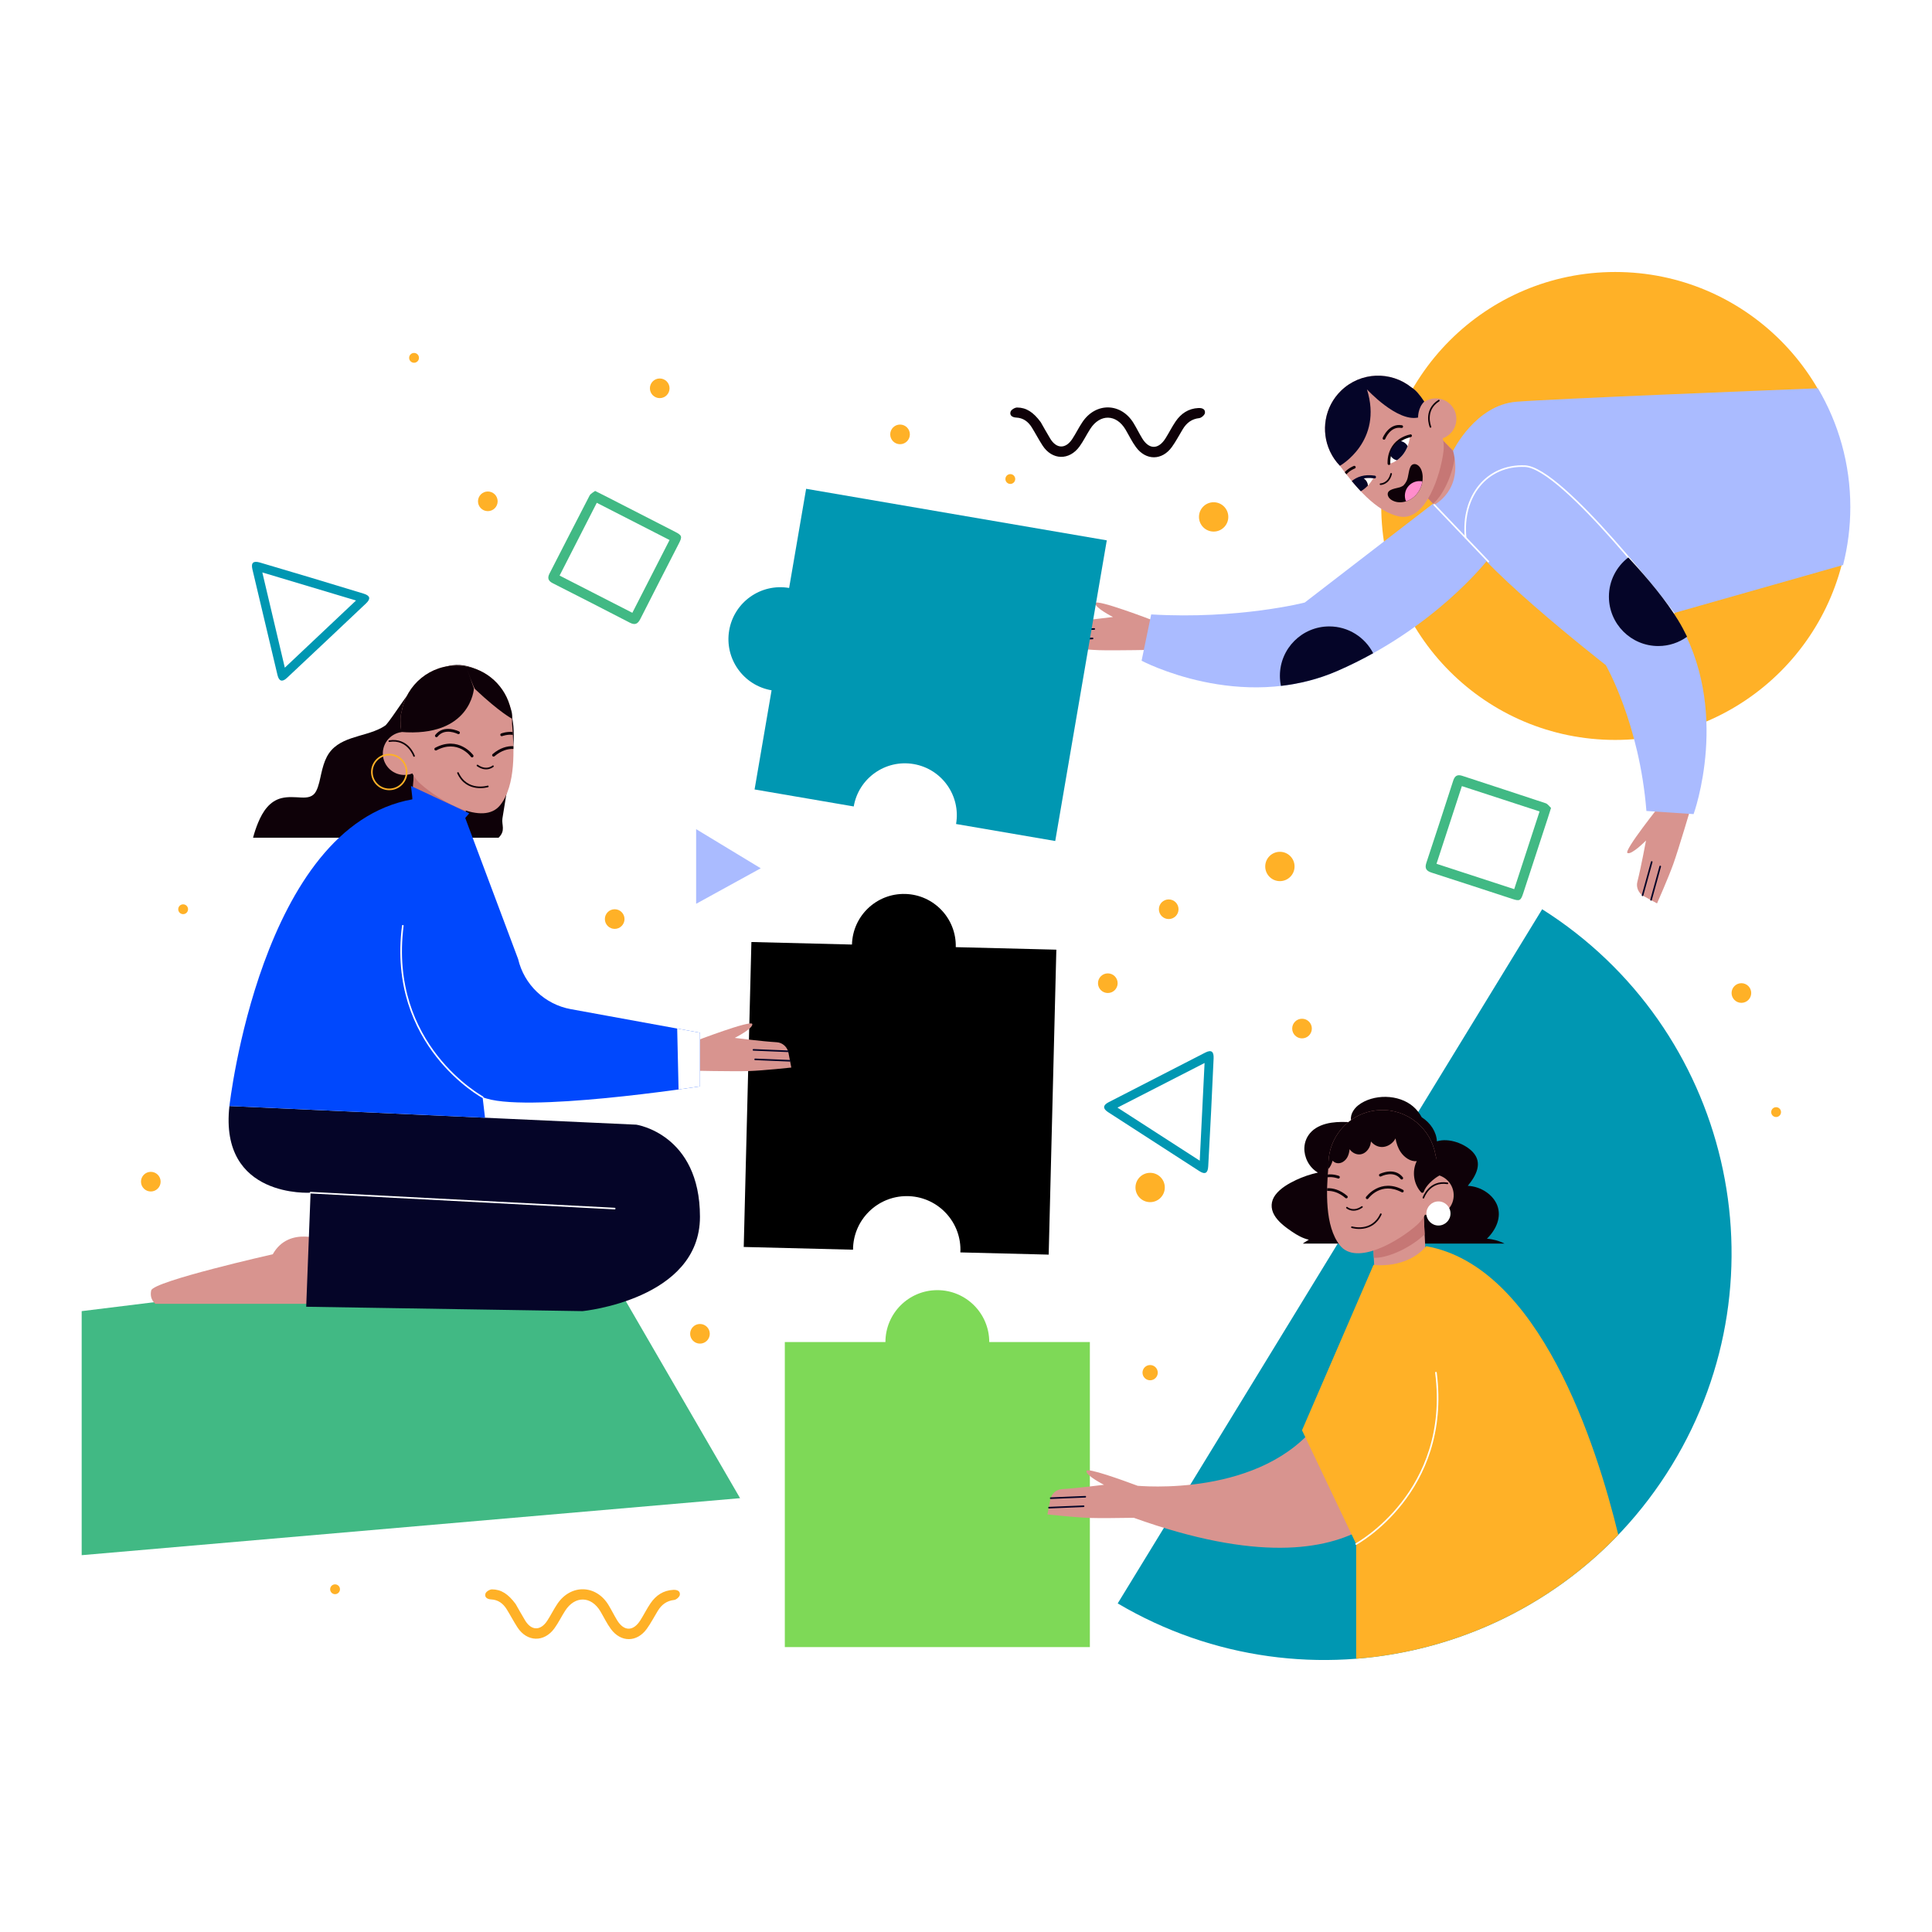
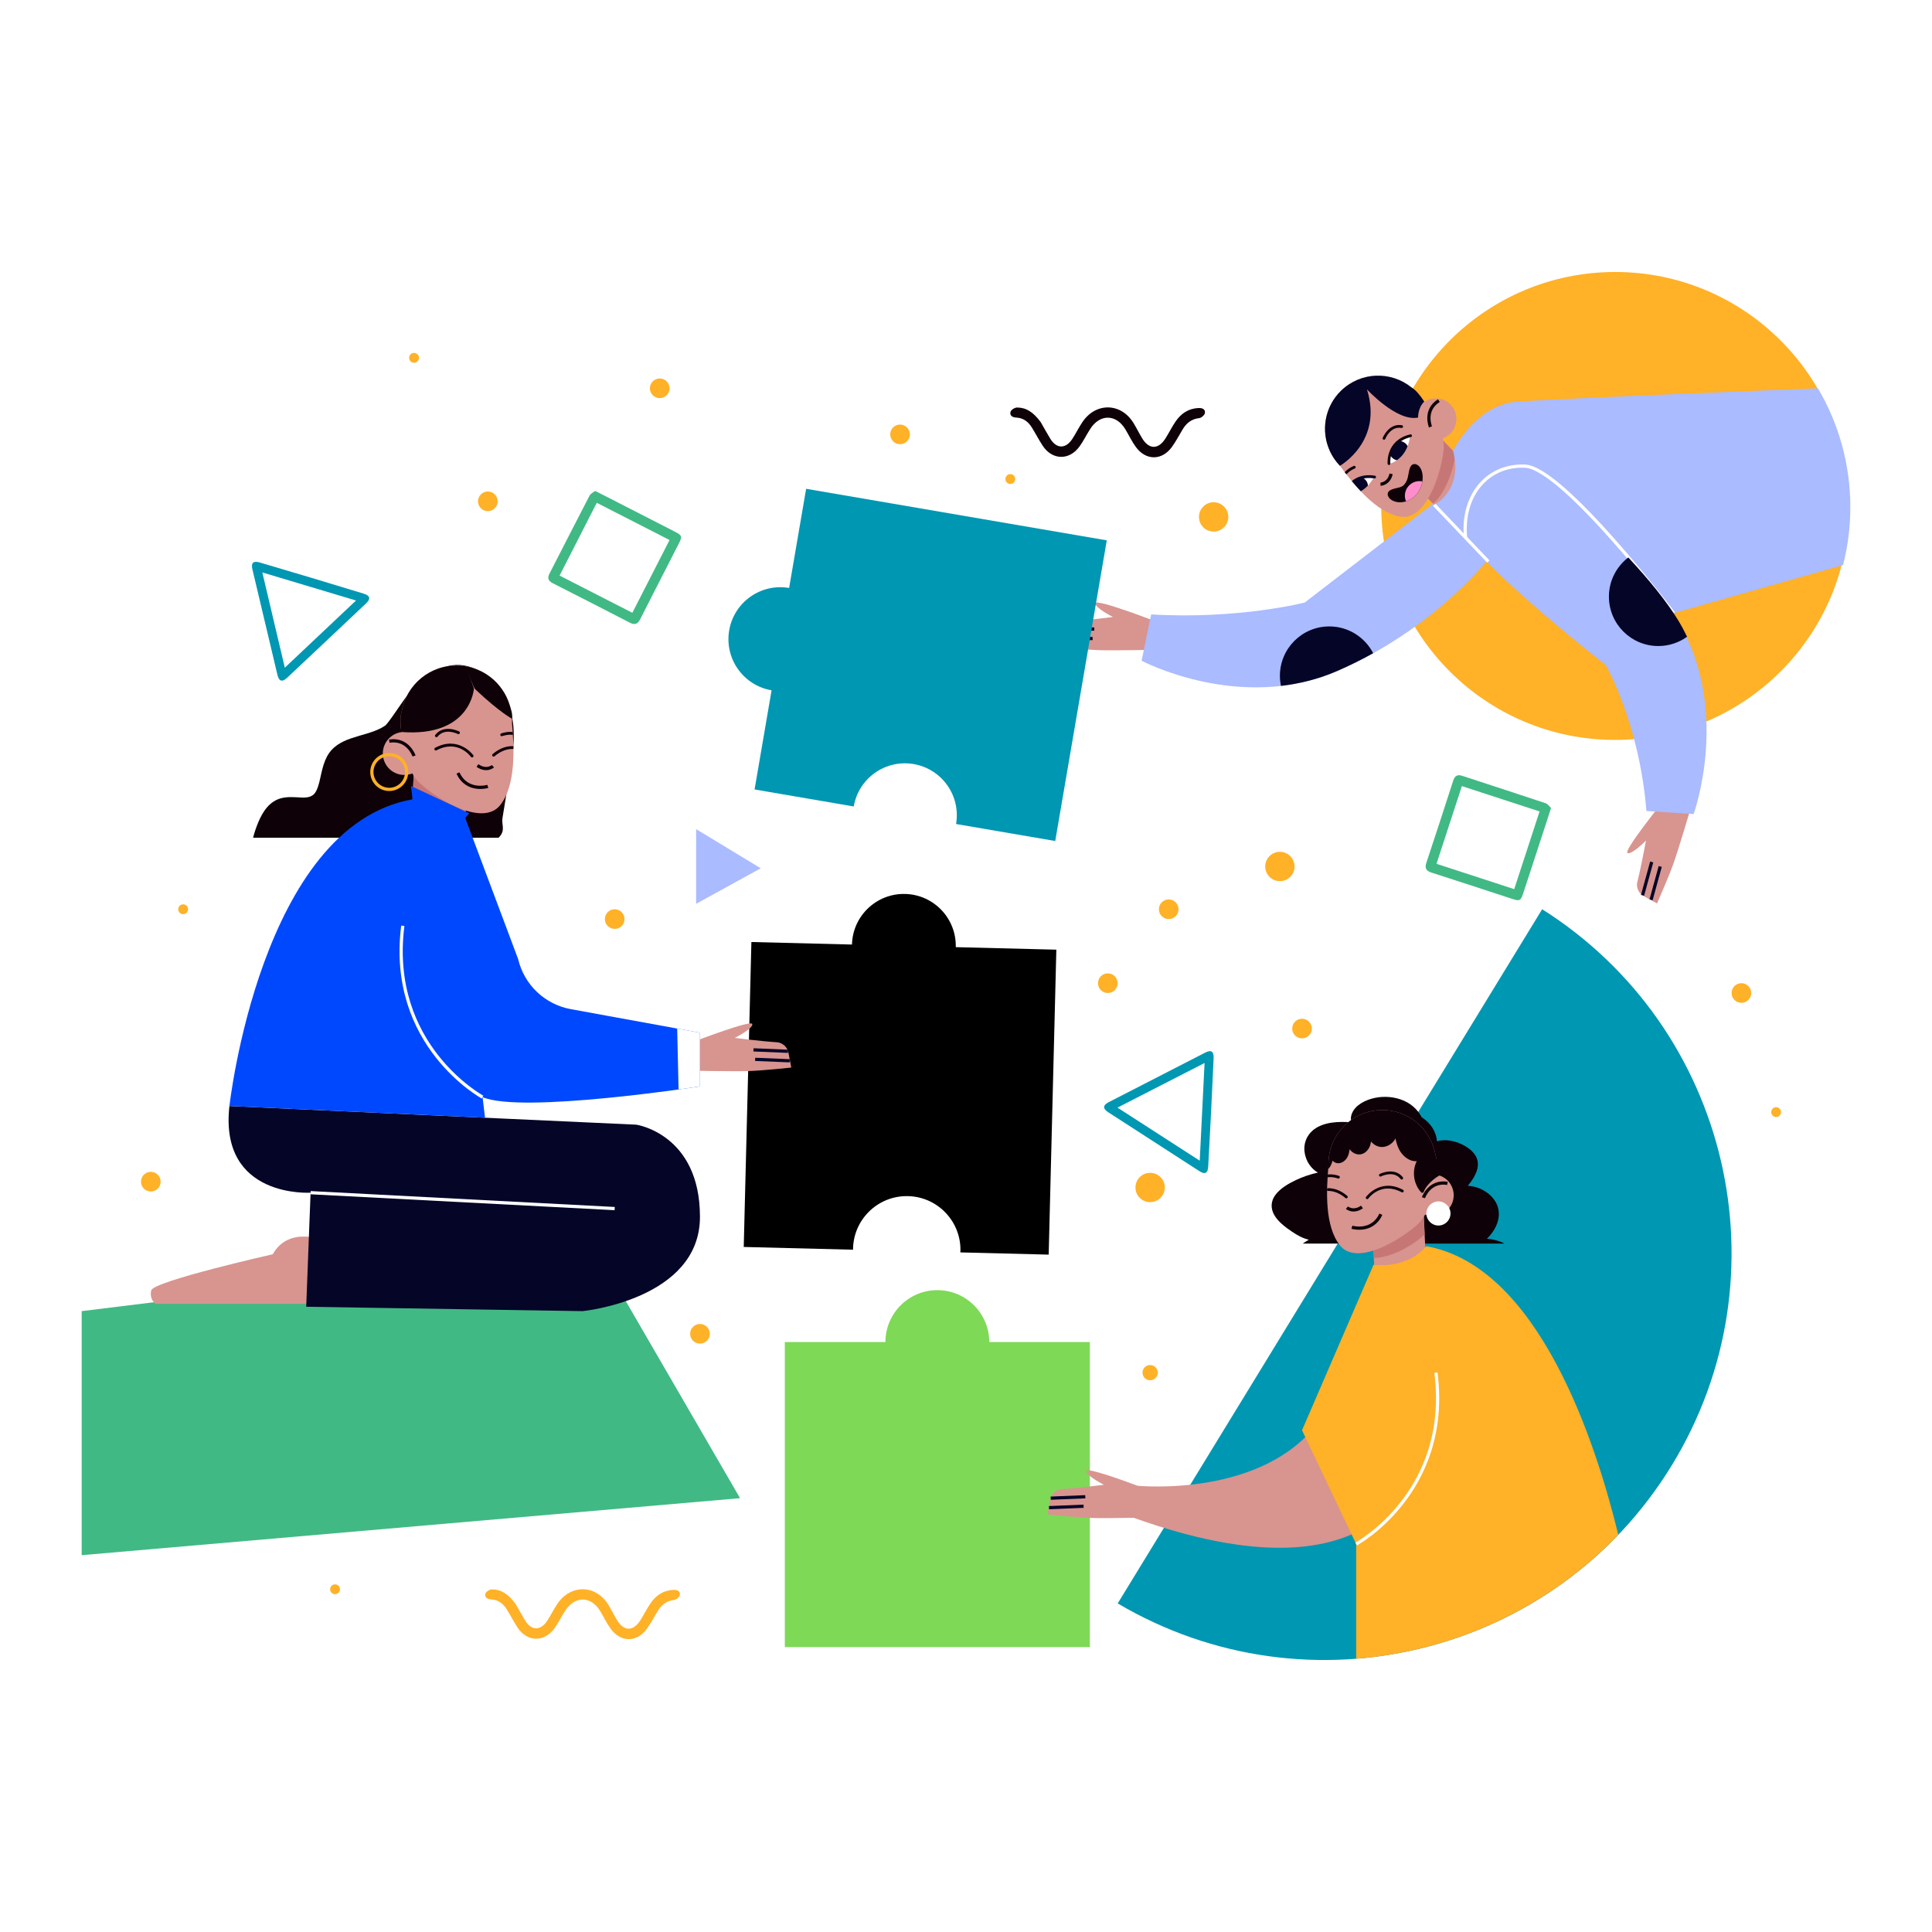
<svg xmlns="http://www.w3.org/2000/svg" width="600" height="600" viewBox="0 0 600 600" fill="none">
  <g clip-path="url(#clip0_234_224)">
    <path d="M600 0H0V600H600V0Z" fill="white" />
    <path d="M307.222 416.788C307.222 407.884 300.004 400.666 291.1 400.666C282.196 400.666 274.979 407.884 274.979 416.788H243.733V511.522H338.467V416.788H307.222Z" fill="#7ED957" />
    <path d="M296.822 294.146C297.046 285.246 290.011 277.849 281.111 277.625C272.21 277.402 264.814 284.436 264.589 293.336L233.353 292.552L230.975 387.256L264.916 388.108C264.936 378.912 272.395 371.464 281.596 371.464C290.808 371.464 298.277 378.932 298.277 388.145C298.277 388.415 298.249 388.678 298.236 388.945L325.679 389.634L328.057 294.93L296.822 294.146Z" fill="url(#paint0_linear_234_224)" />
    <path d="M501.617 229.792C541.746 229.792 574.278 197.26 574.278 157.13C574.278 117.001 541.746 84.469 501.617 84.469C461.487 84.469 428.956 117.001 428.956 157.13C428.956 197.26 461.487 229.792 501.617 229.792Z" fill="#FFB127" />
    <path d="M357.988 192.641C357.988 192.641 340.391 185.879 340.187 187.324C339.983 188.77 345.642 191.615 345.642 191.615C345.642 191.615 337.228 192.689 332.576 192.965C330.816 193.069 329.305 194.437 328.966 196.213L328.082 200.826C328.082 200.826 336.62 201.75 341.28 201.913C345.94 202.076 359.903 201.776 359.903 201.776L357.988 192.641Z" fill="#D8948F" />
-     <path d="M329.095 195.773L339.83 195.331" stroke="#050528" stroke-width="0.5" stroke-miterlimit="10" stroke-linecap="round" stroke-linejoin="round" />
-     <path d="M328.571 198.719L339.306 198.277" stroke="#050528" stroke-width="0.5" stroke-miterlimit="10" stroke-linecap="round" stroke-linejoin="round" />
+     <path d="M329.095 195.773L339.83 195.331" stroke="#050528" strokeWidth="0.5" strokeMiterlimit="10" strokeLinecap="round" strokeLinejoin="round" />
+     <path d="M328.571 198.719L339.306 198.277" stroke="#050528" strokeWidth="0.5" strokeMiterlimit="10" strokeLinecap="round" strokeLinejoin="round" />
    <path d="M515.92 249.58C515.92 249.58 504.12 264.282 505.434 264.917C506.749 265.552 511.182 261.026 511.182 261.026C511.182 261.026 509.642 269.369 508.489 273.882C508.052 275.591 508.896 277.446 510.484 278.311L514.608 280.558C514.608 280.558 518.088 272.706 519.662 268.318C521.238 263.929 525.203 250.538 525.203 250.538L515.92 249.58Z" fill="#D8948F" />
-     <path d="M510.104 278.053L512.953 267.694" stroke="#050528" stroke-width="0.5" stroke-miterlimit="10" stroke-linecap="round" stroke-linejoin="round" />
-     <path d="M512.752 279.45L515.599 269.09" stroke="#050528" stroke-width="0.5" stroke-miterlimit="10" stroke-linecap="round" stroke-linejoin="round" />
+     <path d="M510.104 278.053L512.953 267.694" stroke="#050528" strokeWidth="0.5" strokeMiterlimit="10" strokeLinecap="round" strokeLinejoin="round" />
+     <path d="M512.752 279.45L515.599 269.09" stroke="#050528" strokeWidth="0.5" strokeMiterlimit="10" strokeLinecap="round" strokeLinejoin="round" />
    <path d="M459.512 159.887C462.643 156.841 462.714 151.789 459.668 148.657L448.472 137.146C445.428 134.015 440.375 133.944 437.244 136.99C434.113 140.035 434.042 145.087 437.088 148.218L448.284 159.73C451.328 162.862 456.382 162.932 459.512 159.887Z" fill="#D8948F" />
    <path d="M436.759 137.461L437.729 136.518C440.593 133.733 445.216 133.796 448.002 136.661L451.972 140.742C451.348 147.322 448.034 154.014 445.06 156.414L436.618 147.733C433.831 144.869 433.895 140.246 436.759 137.461Z" fill="#C67775" />
    <path d="M416.122 144.654C414.832 143.321 413.825 141.821 413.074 140.232C413.035 140.168 413.009 140.122 412.997 140.099C412.997 140.099 413.006 140.088 413.009 140.087C410.16 133.908 411.323 126.353 416.478 121.339C422.539 115.445 431.962 115.151 438.37 120.347C438.377 120.35 438.385 120.352 438.392 120.355C441.538 122.185 445.362 129.751 447.322 133.998C448.211 135.925 448.546 138.053 448.29 140.16C447.422 147.305 442.848 161.944 434.688 160.422C427.342 159.052 420.578 150.708 416.122 144.654Z" fill="#D8948F" />
-     <path d="M428.729 150.368C428.729 150.368 431.269 150.358 432.031 147.157" stroke="#0E0108" stroke-width="0.5" stroke-miterlimit="10" stroke-linecap="round" stroke-linejoin="round" />
+     <path d="M428.729 150.368C428.729 150.368 431.269 150.358 432.031 147.157" stroke="#0E0108" strokeWidth="0.5" strokeMiterlimit="10" strokeLinecap="round" strokeLinejoin="round" />
    <path d="M435.605 132.79C435.666 132.73 435.71 132.65 435.727 132.56C435.769 132.329 435.616 132.107 435.384 132.065C431.306 131.326 429.436 135.929 429.418 135.976C429.331 136.194 429.438 136.441 429.656 136.529C429.875 136.615 430.123 136.51 430.21 136.29C430.274 136.127 431.844 132.29 435.232 132.904C435.372 132.93 435.509 132.883 435.605 132.79Z" fill="#0E0108" />
    <path d="M418.138 147.319C417.96 147.09 417.785 146.864 417.612 146.639C418.814 145.316 420.422 144.708 420.449 144.697C420.67 144.617 420.916 144.731 420.995 144.953C421.075 145.174 420.961 145.417 420.74 145.499C420.715 145.507 419.186 146.082 418.138 147.319Z" fill="#0E0108" />
    <path d="M431.78 143.939C431.78 143.939 437.299 142.643 437.962 134.902C437.962 134.902 429.848 137.944 431.78 143.939Z" fill="white" />
    <path d="M431.653 144.287C431.743 144.199 431.794 144.073 431.78 143.939C431.754 143.672 431.213 137.394 438.16 135.731C438.389 135.676 438.529 135.446 438.475 135.217C438.42 134.988 438.19 134.848 437.962 134.902C430.28 136.741 430.924 143.952 430.932 144.025C430.956 144.259 431.165 144.43 431.399 144.406C431.498 144.396 431.586 144.352 431.653 144.287Z" fill="#0E0108" />
    <path d="M450.491 125.656C448.032 123.127 443.989 123.071 441.461 125.53C438.932 127.988 438.876 132.031 441.335 134.558C443.793 137.087 447.836 137.143 450.363 134.684C452.892 132.227 452.948 128.184 450.491 125.656Z" fill="#D8948F" />
-     <path d="M444.251 132.577C444.251 132.577 442.09 127.42 446.842 124.411" stroke="#0E0108" stroke-width="0.5" stroke-miterlimit="10" stroke-linecap="round" stroke-linejoin="round" />
+     <path d="M444.251 132.577C444.251 132.577 442.09 127.42 446.842 124.411" stroke="#0E0108" strokeWidth="0.5" strokeMiterlimit="10" strokeLinecap="round" strokeLinejoin="round" />
    <path d="M433.828 142.938C433.34 142.831 432.87 142.616 432.469 142.262C432.058 141.899 431.782 141.446 431.616 140.962C432 139.277 433.174 137.941 434.41 136.957C435.146 136.94 435.893 137.182 436.489 137.707C436.774 137.958 436.991 138.253 437.158 138.57C436.3 140.825 434.959 142.159 433.828 142.938Z" fill="#050528" />
    <path d="M423.497 148.572C424.372 148.403 425.371 148.367 426.509 148.518C425.971 149.418 425.403 150.18 424.819 150.798C424.787 150.442 424.699 150.085 424.534 149.744C424.291 149.248 423.925 148.858 423.497 148.572Z" fill="white" />
    <path d="M422.604 152.561C422.64 152.539 422.677 152.519 422.713 152.497C422.834 152.424 422.957 152.35 423.079 152.268C423.19 152.195 423.3 152.118 423.41 152.036C423.541 151.942 423.671 151.838 423.802 151.733C423.906 151.648 424.012 151.565 424.116 151.472C424.272 151.334 424.428 151.182 424.584 151.027C424.662 150.949 424.741 150.881 424.819 150.798C424.787 150.442 424.699 150.085 424.534 149.744C424.291 149.248 423.926 148.859 423.498 148.572C424.373 148.403 425.372 148.367 426.51 148.518C426.618 148.532 426.725 148.543 426.835 148.561C427.068 148.598 427.286 148.44 427.324 148.208C427.361 147.976 427.202 147.757 426.97 147.72C423.652 147.187 421.354 148.133 419.804 149.399C419.87 149.478 419.938 149.557 420.004 149.636C420.004 149.636 420.004 149.636 420.006 149.64C420.114 149.77 420.227 149.899 420.336 150.029C421.062 150.884 421.819 151.733 422.604 152.561Z" fill="#050528" />
    <path d="M433.981 155.936C435.348 156.133 436.738 155.812 437.939 155.152C440.17 153.925 441.617 151.464 441.806 148.951C441.904 147.662 441.721 146.159 440.942 145.087C440.144 143.99 438.665 143.621 437.996 145.038C437.346 146.418 437.478 148.019 436.816 149.402C436.574 149.905 436.241 150.378 435.839 150.782C435.515 151 435.161 151.184 434.767 151.32C433.703 151.685 430.888 151.866 430.966 153.5C431.034 154.946 432.742 155.758 433.981 155.936Z" fill="#0E0108" />
    <path d="M437.432 150.947C438.545 149.687 440.191 149.201 441.731 149.495C441.389 151.813 440.008 154.015 437.939 155.152C437.525 155.378 437.084 155.549 436.634 155.688C436.008 154.13 436.246 152.291 437.432 150.947Z" fill="#FF8DCC" />
    <path d="M445.058 156.414L405.199 187.121C405.199 187.121 384.697 192.412 357.514 190.814L354.532 205.195C354.532 205.195 385.193 221.441 415.272 208.391C445.351 195.341 461.863 174.034 461.863 174.034L445.058 156.414Z" fill="#AABBFF" />
    <path d="M520.783 192.226C509.882 174.334 479.137 145.994 472.061 145.994C462.227 145.994 454.255 153.966 454.255 163.8C454.255 171.872 498.697 206.556 498.697 206.556C498.697 206.556 509.155 224.706 511.308 251.852L525.962 252.829C525.962 252.829 537.842 220.226 520.783 192.226Z" fill="#AABBFF" />
    <path d="M572.388 175.469C573.852 169.717 574.634 163.693 574.634 157.487C574.634 144.014 570.954 131.408 564.565 120.592C550.061 121.163 482.299 123.856 470.935 124.766C458.195 125.788 451.264 140.004 451.264 140.004C454.508 152.304 445.415 156.769 445.415 156.769C453.314 174.613 510.929 192.928 510.929 192.928L572.388 175.469Z" fill="#AABBFF" />
-     <path d="M445.415 156.77L462.221 174.391" stroke="white" stroke-width="0.5" stroke-miterlimit="10" stroke-linecap="round" stroke-linejoin="round" />
-     <path d="M519.758 190.421C519.758 190.421 485.431 145.252 473.597 144.764C461.762 144.277 453.876 154.073 455.154 166.982" stroke="white" stroke-width="0.5" stroke-miterlimit="10" stroke-linecap="round" stroke-linejoin="round" />
+     <path d="M445.415 156.77L462.221 174.391" stroke="white" strokeWidth="0.5" strokeMiterlimit="10" strokeLinecap="round" strokeLinejoin="round" />
+     <path d="M519.758 190.421C519.758 190.421 485.431 145.252 473.597 144.764C461.762 144.277 453.876 154.073 455.154 166.982" stroke="white" strokeWidth="0.5" strokeMiterlimit="10" strokeLinecap="round" strokeLinejoin="round" />
    <path d="M523.94 197.743C523.106 196.012 522.179 194.288 521.14 192.583C517.591 186.758 511.936 179.83 505.682 173.129C502.03 175.933 499.664 180.331 499.664 185.292C499.664 193.764 506.532 200.632 515.004 200.632C518.342 200.632 521.423 199.554 523.94 197.743Z" fill="#050528" />
    <path d="M426.454 202.861C423.905 197.923 418.764 194.54 412.824 194.54C404.352 194.54 397.484 201.408 397.484 209.881C397.484 210.955 397.597 212.003 397.807 213.013C403.498 212.36 409.396 210.941 415.274 208.39C419.24 206.67 422.964 204.803 426.454 202.861Z" fill="#050528" />
    <path d="M424.519 120.924C424.519 120.924 433.867 131.076 440.401 129.67C440.401 129.67 440.293 126.662 442.32 124.716C441.011 122.735 439.649 121.086 438.394 120.355C438.386 120.352 438.378 120.35 438.371 120.347C431.962 115.15 422.54 115.444 416.479 121.339C411.324 126.353 410.161 133.908 413.01 140.087L412.998 140.099C413.01 140.122 413.036 140.168 413.075 140.232C413.826 141.822 414.834 143.321 416.123 144.654C416.123 144.654 429.595 137.107 424.519 120.924Z" fill="#050528" />
    <path d="M478.934 282.372C537.174 319.198 555.254 396.084 519.184 455.075C483.113 514.064 406.435 533.01 347.114 497.952L478.934 282.372Z" fill="#0097B2" />
    <path d="M467.22 386.201H404.592C405.197 385.784 405.82 385.384 406.466 385.009C404.542 384.566 402.803 383.564 401.268 382.526C399.113 381.068 396.902 379.402 395.713 377.296C394.562 375.259 394.643 373.021 396.083 371.09C397.571 369.096 400.039 367.627 402.479 366.467C404.61 365.454 406.907 364.687 409.285 364.157C406.432 362.504 404.968 359.246 405.079 356.46C405.154 354.592 405.894 352.764 407.39 351.328C408.917 349.862 411.17 349.004 413.464 348.665C415.552 348.356 417.668 348.385 419.772 348.54C419.014 346.752 420.139 344.56 421.834 343.237C424.099 341.47 427.288 340.58 430.406 340.64C433.585 340.702 436.655 341.731 438.85 343.616C439.991 344.597 440.869 345.737 441.52 346.962C444.316 348.761 446.099 351.552 446.243 354.443C450.061 353.269 455.029 355.264 457.366 357.752C460.552 361.146 458.448 365.098 455.839 368.263C460.003 368.477 463.716 371.068 464.977 374.332C466.376 377.953 464.69 381.839 461.779 384.695C463.675 384.826 465.594 385.362 467.22 386.201Z" fill="#0E0108" />
    <path d="M435.302 402.978C439.729 402.768 443.178 398.974 442.968 394.548L442.194 378.272C441.984 373.846 438.19 370.397 433.764 370.607C429.337 370.817 425.888 374.611 426.098 379.037L426.872 395.312C427.082 399.738 430.877 403.188 435.302 402.978Z" fill="#D8948F" />
    <path d="M433.079 370.639L434.449 370.574C438.498 370.382 441.97 373.538 442.162 377.587L442.435 383.358C437.539 387.94 430.523 390.8 426.648 390.625L426.065 378.353C425.874 374.303 429.03 370.831 433.079 370.639Z" fill="#C67775" />
    <path d="M412.558 362.237C412.474 360.356 412.716 358.54 413.213 356.826C413.226 356.752 413.238 356.698 413.244 356.672C413.244 356.672 413.258 356.671 413.261 356.671C415.248 350.059 421.208 345.098 428.497 344.752C437.066 344.345 444.426 350.453 445.805 358.71C445.807 358.717 445.814 358.724 445.817 358.732C446.978 362.237 444.8 370.559 443.435 375.103C442.816 377.166 441.64 379.008 440.029 380.437C434.568 385.285 421.252 393.338 416.072 386.698C411.409 380.722 411.876 369.835 412.558 362.237Z" fill="#D8948F" />
-     <path d="M418.3 375.054C418.3 375.054 420.239 376.752 422.968 374.832" stroke="#0E0108" stroke-width="0.5" stroke-miterlimit="10" stroke-linecap="round" stroke-linejoin="round" />
+     <path d="M418.3 375.054C418.3 375.054 420.239 376.752 422.968 374.832" stroke="#0E0108" strokeWidth="0.5" strokeMiterlimit="10" strokeLinecap="round" strokeLinejoin="round" />
    <path d="M435.341 366.312C435.428 366.307 435.515 366.277 435.588 366.22C435.775 366.072 435.808 365.8 435.66 365.612C433.057 362.31 428.542 364.552 428.497 364.576C428.284 364.684 428.2 364.944 428.308 365.156C428.416 365.369 428.675 365.455 428.888 365.346C429.048 365.266 432.818 363.404 434.981 366.148C435.07 366.262 435.205 366.319 435.341 366.312Z" fill="#0E0108" />
    <path d="M412.298 365.617C412.316 365.323 412.336 365.034 412.356 364.746C414.158 364.549 415.79 365.167 415.818 365.177C416.04 365.264 416.149 365.516 416.062 365.737C415.974 365.959 415.724 366.068 415.501 365.981C415.476 365.974 413.928 365.382 412.298 365.617Z" fill="#0E0108" />
    <path d="M424.609 372.396C424.736 372.39 424.86 372.329 424.94 372.217C425.099 371.996 428.908 366.86 435.306 370.266C435.517 370.378 435.779 370.298 435.89 370.087C436.002 369.876 435.922 369.614 435.712 369.503C428.638 365.738 424.279 371.653 424.237 371.713C424.098 371.908 424.142 372.178 424.337 372.317C424.42 372.376 424.516 372.401 424.609 372.396Z" fill="#0E0108" />
    <path d="M412.152 369.004C413.995 368.938 416.156 369.487 418.399 371.393C418.582 371.548 418.603 371.82 418.448 372.002C418.294 372.185 418.021 372.206 417.839 372.053C415.77 370.295 413.801 369.786 412.136 369.845C412.139 369.562 412.146 369.283 412.152 369.004Z" fill="#0E0108" />
    <path d="M451.451 370.894C451.28 367.32 448.246 364.56 444.672 364.729C441.098 364.9 438.338 367.934 438.508 371.508C438.678 375.082 441.713 377.842 445.286 377.672C448.86 377.503 451.62 374.467 451.451 370.894Z" fill="#D8948F" />
-     <path d="M442.056 371.962C442.056 371.962 443.879 366.589 449.514 367.495" stroke="#0E0108" stroke-width="0.5" stroke-miterlimit="10" stroke-linecap="round" stroke-linejoin="round" />
-     <path d="M419.849 381.125C419.849 381.125 426.122 383.012 428.834 377.084" stroke="#0E0108" stroke-width="0.5" stroke-miterlimit="10" stroke-linecap="round" stroke-linejoin="round" />
+     <path d="M442.056 371.962C442.056 371.962 443.879 366.589 449.514 367.495" stroke="#0E0108" strokeWidth="0.5" strokeMiterlimit="10" strokeLinecap="round" strokeLinejoin="round" />
+     <path d="M419.849 381.125C419.849 381.125 426.122 383.012 428.834 377.084" stroke="#0E0108" strokeWidth="0.5" strokeMiterlimit="10" strokeLinecap="round" strokeLinejoin="round" />
    <path d="M412.558 362.237C412.474 360.356 412.716 358.54 413.213 356.826C413.226 356.752 413.238 356.698 413.244 356.672C413.244 356.672 413.258 356.671 413.261 356.671C415.248 350.059 421.208 345.098 428.497 344.752C437.066 344.345 444.426 350.453 445.805 358.711C445.807 358.718 445.814 358.726 445.817 358.733C446.339 360.308 447.096 365.299 447.013 365.08C445.253 365.983 442.74 368.287 442.194 370.081C442.09 370.424 441.624 370.586 441.362 370.301C438.964 367.688 438.444 363.731 439.988 360.589C438.048 360.85 436.051 359.354 434.993 357.786C434.14 356.52 433.655 355.054 433.385 353.544C433.238 353.825 433.068 354.1 432.852 354.365C432.043 355.357 430.878 356.052 429.598 356.192C428.108 356.356 426.69 355.627 425.778 354.502C425.707 355.085 425.568 355.656 425.316 356.201C424.789 357.335 423.788 358.306 422.515 358.49C421.258 358.673 420.005 358.03 419.244 357.046C419.203 356.993 419.172 356.936 419.135 356.882C418.962 358.469 418.471 359.952 417.101 360.81C416.179 361.387 415 361.441 414.138 360.727C414.036 360.643 413.942 360.552 413.857 360.455C413.574 361.45 413.146 362.402 412.487 363.082C412.51 362.798 412.534 362.512 412.558 362.237Z" fill="#0E0108" />
    <path d="M450.464 376.855C450.464 374.788 448.788 373.111 446.72 373.111C444.653 373.111 442.976 374.788 442.976 376.855C442.976 378.923 444.653 380.599 446.72 380.599C448.789 380.599 450.464 378.923 450.464 376.855Z" fill="white" />
    <path d="M326.177 465.712C326.516 463.936 328.027 462.568 329.788 462.463C334.438 462.187 342.853 461.113 342.853 461.113C342.853 461.113 337.194 458.268 337.398 456.822C337.56 455.67 348.763 459.728 353.309 461.425C359.024 461.884 397.97 463.946 412.723 436.612L438.395 457.091C438.395 457.091 428.269 498.721 352.11 471.366C347.626 471.438 341.333 471.51 338.492 471.41C333.833 471.247 325.295 470.323 325.295 470.323L326.177 465.712Z" fill="#D8948F" />
-     <path d="M326.306 465.271L337.042 464.83" stroke="#050528" stroke-width="0.5" stroke-miterlimit="10" stroke-linecap="round" stroke-linejoin="round" />
-     <path d="M325.782 468.217L336.517 467.776" stroke="#050528" stroke-width="0.5" stroke-miterlimit="10" stroke-linecap="round" stroke-linejoin="round" />
+     <path d="M326.306 465.271L337.042 464.83" stroke="#050528" strokeWidth="0.5" strokeMiterlimit="10" strokeLinecap="round" strokeLinejoin="round" />
+     <path d="M325.782 468.217L336.517 467.776" stroke="#050528" strokeWidth="0.5" strokeMiterlimit="10" strokeLinecap="round" strokeLinejoin="round" />
    <path d="M404.353 444.18L426.554 392.81C426.554 392.81 436.768 394.289 442.921 387.016C478.049 393.221 495.8 448.71 502.576 476.645C480.767 499.421 451.566 512.755 421.166 515.141V479.5L404.353 444.18Z" fill="#FFB127" />
-     <path d="M421.168 479.5C421.168 479.5 450.688 463.481 445.944 426.29" stroke="white" stroke-width="0.5" stroke-miterlimit="10" stroke-linecap="round" stroke-linejoin="round" />
+     <path d="M421.168 479.5C421.168 479.5 450.688 463.481 445.944 426.29" stroke="white" strokeWidth="0.5" strokeMiterlimit="10" strokeLinecap="round" strokeLinejoin="round" />
    <path d="M229.834 465.271L184.739 387.523L25.366 407.185V482.975L229.834 465.271Z" fill="#41B984" />
    <path d="M156.989 248.276C156.672 250.236 156.355 252.197 156.037 254.158C155.713 256.165 157.122 257.92 154.847 260.155H78.594C79.012 258.553 79.537 256.981 80.173 255.451C81.576 252.079 83.686 248.767 87.466 247.858C89.482 247.373 91.514 247.577 93.558 247.676C95.478 247.77 97.234 247.55 98.183 245.687C99.044 243.995 99.358 241.997 99.786 240.166C100.195 238.415 100.658 236.656 101.495 235.052C104.848 228.624 112.781 229.078 118.441 226.056C118.91 225.805 119.352 225.522 119.78 225.222C120.578 224.321 121.283 223.32 121.963 222.37C123.605 220.079 125.124 217.705 126.854 215.478C129.641 211.891 133.218 208.568 137.666 207.356C138.562 206.989 139.514 206.731 140.509 206.597C143.663 206.17 146.818 207.101 149.52 208.715C152.411 210.442 154.942 212.939 156.613 215.868C158.293 218.812 159.126 222.12 159.43 225.476C159.773 229.284 159.361 233.108 158.814 236.875C158.26 240.683 157.603 244.477 156.989 248.276Z" fill="#0E0108" />
    <path d="M135.556 266.77C130.99 266.552 127.43 262.639 127.648 258.072L128.446 241.283C128.663 236.717 132.576 233.158 137.143 233.375C141.709 233.592 145.268 237.505 145.051 242.071L144.253 258.862C144.035 263.429 140.122 266.987 135.556 266.77Z" fill="#D8948F" />
    <path d="M137.849 233.408L136.435 233.341C132.258 233.143 128.677 236.399 128.479 240.576L128.196 246.529C133.247 251.256 140.485 254.207 144.482 254.026L145.084 241.366C145.283 237.188 142.027 233.608 137.849 233.408Z" fill="#C67775" />
    <path d="M159.019 224.741C159.107 222.8 158.856 220.927 158.344 219.16C158.329 219.083 158.318 219.028 158.311 219.001C158.311 219.001 158.297 219 158.294 219C156.245 212.179 150.095 207.061 142.576 206.704C133.735 206.284 126.143 212.585 124.721 221.104C124.718 221.111 124.711 221.118 124.709 221.126C123.511 224.742 125.758 233.327 127.166 238.015C127.806 240.143 129.018 242.044 130.68 243.518C136.314 248.52 150.052 256.828 155.394 249.978C160.204 243.81 159.722 232.579 159.019 224.741Z" fill="#D8948F" />
-     <path d="M153.096 237.964C153.096 237.964 151.096 239.716 148.28 237.734" stroke="#0E0108" stroke-width="0.5" stroke-miterlimit="10" stroke-linecap="round" stroke-linejoin="round" />
+     <path d="M153.096 237.964C153.096 237.964 151.096 239.716 148.28 237.734" stroke="#0E0108" strokeWidth="0.5" strokeMiterlimit="10" strokeLinecap="round" strokeLinejoin="round" />
    <path d="M135.516 228.946C135.426 228.941 135.337 228.91 135.262 228.85C135.068 228.697 135.035 228.416 135.187 228.223C137.873 224.816 142.531 227.129 142.577 227.154C142.796 227.266 142.884 227.533 142.772 227.754C142.661 227.974 142.393 228.062 142.172 227.95C142.008 227.867 138.118 225.947 135.887 228.776C135.796 228.893 135.656 228.952 135.516 228.946Z" fill="#0E0108" />
    <path d="M159.287 228.228C159.268 227.926 159.248 227.627 159.227 227.33C157.367 227.128 155.684 227.765 155.656 227.776C155.426 227.866 155.314 228.126 155.404 228.354C155.494 228.583 155.752 228.695 155.982 228.606C156.008 228.595 157.607 227.986 159.287 228.228Z" fill="#0E0108" />
    <path d="M146.586 235.222C146.455 235.216 146.328 235.152 146.244 235.037C146.081 234.809 142.151 229.511 135.551 233.023C135.334 233.138 135.064 233.057 134.947 232.838C134.832 232.621 134.915 232.351 135.132 232.235C142.43 228.352 146.926 234.452 146.97 234.515C147.113 234.715 147.068 234.994 146.868 235.136C146.783 235.2 146.683 235.226 146.586 235.222Z" fill="#0E0108" />
    <path d="M159.438 231.721C157.537 231.653 155.306 232.22 152.994 234.185C152.806 234.344 152.783 234.626 152.942 234.814C153.102 235.002 153.384 235.025 153.571 234.865C155.705 233.052 157.736 232.526 159.454 232.588C159.451 232.297 159.444 232.009 159.438 231.721Z" fill="#0E0108" />
    <path d="M118.897 233.671C119.072 229.984 122.203 227.137 125.891 227.312C129.578 227.488 132.425 230.618 132.25 234.306C132.074 237.994 128.944 240.84 125.256 240.665C121.568 240.49 118.722 237.359 118.897 233.671Z" fill="#D8948F" />
-     <path d="M128.588 234.773C128.588 234.773 126.708 229.23 120.895 230.165" stroke="#0E0108" stroke-width="0.5" stroke-miterlimit="10" stroke-linecap="round" stroke-linejoin="round" />
-     <path d="M151.498 244.225C151.498 244.225 145.026 246.173 142.228 240.056" stroke="#0E0108" stroke-width="0.5" stroke-miterlimit="10" stroke-linecap="round" stroke-linejoin="round" />
+     <path d="M128.588 234.773C128.588 234.773 126.708 229.23 120.895 230.165" stroke="#0E0108" strokeWidth="0.5" strokeMiterlimit="10" strokeLinecap="round" strokeLinejoin="round" />
+     <path d="M151.498 244.225C151.498 244.225 145.026 246.173 142.228 240.056" stroke="#0E0108" strokeWidth="0.5" strokeMiterlimit="10" strokeLinecap="round" strokeLinejoin="round" />
    <path d="M124.709 221.126C124.711 221.118 124.718 221.112 124.721 221.104C126.143 212.585 133.736 206.282 142.576 206.704C150.095 207.061 156.245 212.179 158.294 219C158.297 219 158.311 219.001 158.311 219.001C158.318 219.028 158.329 219.083 158.344 219.158C158.856 220.926 159.124 221.275 159.036 223.216C159.036 223.216 155.372 221.365 147.539 214.019C147.032 213.545 145.06 207.804 145.06 207.804L147.185 213.823C147.185 213.823 146.268 229.132 124.37 227.304L124.572 226.67C124.296 224.447 124.27 222.452 124.709 221.126Z" fill="#0E0108" />
-     <path d="M126.282 239.755C126.282 236.774 123.865 234.358 120.884 234.358C117.904 234.358 115.487 236.774 115.487 239.755C115.487 242.736 117.904 245.153 120.884 245.153C123.865 245.152 126.282 242.736 126.282 239.755Z" stroke="#FFB127" stroke-width="0.5" stroke-miterlimit="10" stroke-linecap="round" stroke-linejoin="round" />
+     <path d="M126.282 239.755C126.282 236.774 123.865 234.358 120.884 234.358C117.904 234.358 115.487 236.774 115.487 239.755C115.487 242.736 117.904 245.153 120.884 245.153C123.865 245.152 126.282 242.736 126.282 239.755Z" stroke="#FFB127" strokeWidth="0.5" strokeMiterlimit="10" strokeLinecap="round" strokeLinejoin="round" />
    <path d="M101.004 385.364C101.004 385.364 89.824 380.42 84.71 389.522C84.71 389.522 47.573 397.894 46.955 400.759C46.337 403.625 48.304 404.917 48.304 404.917H100.217L101.004 385.364Z" fill="#D8948F" />
    <path d="M71.249 343.487L197.623 349.278C197.623 349.278 217.38 352.174 217.38 377.891C217.38 403.608 180.932 407.185 180.932 407.185L95.093 405.823L96.455 370.397C96.455 370.397 68.012 372.27 71.249 343.487Z" fill="#050528" />
-     <path d="M96.456 370.397L190.897 375.336" stroke="white" stroke-width="0.5" stroke-miterlimit="10" stroke-linecap="round" stroke-linejoin="round" />
+     <path d="M96.456 370.397L190.897 375.336" stroke="white" strokeWidth="0.5" strokeMiterlimit="10" strokeLinecap="round" strokeLinejoin="round" />
    <path d="M215.839 323.354C215.839 323.354 233.436 316.592 233.64 318.037C233.844 319.483 228.185 322.328 228.185 322.328C228.185 322.328 236.599 323.402 241.25 323.678C243.011 323.783 244.522 325.151 244.861 326.927L245.744 331.54C245.744 331.54 237.206 332.464 232.547 332.627C227.887 332.79 213.924 332.49 213.924 332.49L215.839 323.354Z" fill="#D8948F" />
-     <path d="M244.73 326.486L233.996 326.045" stroke="#050528" stroke-width="0.5" stroke-miterlimit="10" stroke-linecap="round" stroke-linejoin="round" />
-     <path d="M245.255 329.432L234.521 328.991" stroke="#050528" stroke-width="0.5" stroke-miterlimit="10" stroke-linecap="round" stroke-linejoin="round" />
+     <path d="M244.73 326.486L233.996 326.045" stroke="#050528" strokeWidth="0.5" strokeMiterlimit="10" strokeLinecap="round" strokeLinejoin="round" />
+     <path d="M245.255 329.432L234.521 328.991" stroke="#050528" strokeWidth="0.5" strokeMiterlimit="10" strokeLinecap="round" strokeLinejoin="round" />
    <path d="M71.249 343.487C71.249 343.487 80.944 256.564 128.116 248.232L127.638 244.094L145.729 252.576L144.482 254.027L160.91 297.846C162.785 305.822 169.207 311.93 177.268 313.4L217.38 320.719V337.384C217.38 337.384 161.92 345.972 149.87 340.716L150.628 347.124L71.249 343.487Z" fill="#0048FD" />
-     <path d="M149.87 340.716C149.87 340.716 120.35 324.697 125.094 287.507" stroke="white" stroke-width="0.5" stroke-miterlimit="10" stroke-linecap="round" stroke-linejoin="round" />
+     <path d="M149.87 340.716C149.87 340.716 120.35 324.697 125.094 287.507" stroke="white" strokeWidth="0.5" strokeMiterlimit="10" strokeLinecap="round" strokeLinejoin="round" />
    <path d="M217.38 320.719L210.307 319.428L210.737 338.341L217.38 337.382V320.719Z" fill="white" />
    <path d="M245.07 182.598C236.294 181.093 227.96 186.988 226.456 195.763C224.951 204.539 230.845 212.873 239.621 214.378L234.341 245.173L265.136 250.453C266.641 241.678 274.975 235.783 283.751 237.288C292.526 238.793 298.421 247.127 296.916 255.902L327.713 261.182L343.722 167.81L250.35 151.801L245.07 182.598Z" fill="#0097B2" />
    <path d="M481.688 250.913C481.238 252.326 480.943 253.274 480.635 254.219C478.105 261.961 475.577 269.704 473.04 277.444C472.298 279.707 471.932 279.906 469.735 279.191C461.362 276.463 453 273.696 444.613 271.01C442.932 270.472 442.399 269.669 442.975 267.936C445.795 259.453 448.56 250.952 451.306 242.446C451.79 240.943 452.585 240.436 454.133 240.946C462.749 243.786 471.384 246.565 479.988 249.443C480.7 249.679 481.219 250.493 481.688 250.913ZM446.119 268.259C454.224 270.904 462.175 273.498 470.25 276.133C472.912 267.979 475.493 260.071 478.127 252.001C470.006 249.353 462.097 246.774 453.998 244.133C451.35 252.245 448.768 260.15 446.119 268.259Z" fill="#41B984" />
    <path d="M184.817 152.464C186.143 153.13 187.033 153.569 187.918 154.021C195.168 157.732 202.42 161.441 209.666 165.158C211.786 166.246 211.925 166.638 210.874 168.696C206.869 176.539 202.826 184.364 198.86 192.227C198.066 193.802 197.189 194.203 195.568 193.363C187.631 189.251 179.668 185.188 171.696 181.144C170.288 180.43 169.91 179.566 170.657 178.117C174.811 170.053 178.908 161.958 183.097 153.912C183.444 153.246 184.328 152.861 184.817 152.464ZM196.38 190.309C200.261 182.719 204.068 175.271 207.936 167.708C200.299 163.802 192.893 160.015 185.335 156.15C181.448 163.756 177.662 171.163 173.786 178.75C181.382 182.636 188.785 186.424 196.38 190.309Z" fill="#41B984" />
    <path d="M376.114 345.346C375.818 350.965 375.534 356.586 375.226 362.204C375.108 364.354 374.243 364.842 372.461 363.695C362.996 357.607 353.544 351.499 344.106 345.372C342.438 344.29 342.503 343.226 344.268 342.316C354.265 337.162 364.27 332.018 374.285 326.9C376.172 325.936 376.994 326.514 376.898 328.68C376.654 334.237 376.378 339.791 376.114 345.346ZM347.044 343.978C355.693 349.559 363.967 354.896 372.589 360.46C373.094 350.243 373.582 340.398 374.09 330.124C364.885 334.838 356.138 339.319 347.044 343.978Z" fill="#0097B2" />
    <path d="M96.734 179.454C102.121 181.085 107.51 182.705 112.892 184.348C114.95 184.976 115.218 185.932 113.678 187.388C105.504 195.122 97.313 202.84 89.106 210.539C87.655 211.9 86.639 211.583 86.178 209.651C83.564 198.71 80.964 187.768 78.39 176.818C77.905 174.754 78.664 174.094 80.743 174.704C86.077 176.273 91.404 177.869 96.734 179.454ZM88.453 207.353C95.941 200.288 103.103 193.531 110.567 186.49C100.768 183.556 91.325 180.728 81.47 177.778C83.846 187.843 86.105 197.408 88.453 207.353Z" fill="#0097B2" />
    <path d="M323.215 131.113C323.833 132.19 324.954 134.219 326.15 136.202C328.092 139.423 330.932 139.483 333.011 136.319C334.136 134.605 335.033 132.739 336.181 131.042C340.366 124.86 348.192 125.06 352.056 131.426C352.984 132.955 353.77 134.569 354.695 136.099C356.831 139.628 359.712 139.664 361.928 136.181C363.03 134.449 363.936 132.59 365.089 130.897C366.774 128.423 369.078 126.865 372.178 126.715C373.314 126.66 374.363 127.033 374.206 128.257C374.126 128.876 373.112 129.776 372.445 129.848C370.094 130.105 368.528 131.327 367.357 133.232C366.214 135.094 365.215 137.057 363.938 138.82C360.87 143.054 355.906 143.088 352.794 138.876C351.542 137.182 350.628 135.238 349.549 133.415C346.682 128.57 341.628 128.464 338.582 133.205C337.438 134.987 336.51 136.916 335.276 138.63C332.075 143.08 326.737 142.934 323.772 138.356C322.585 136.524 321.577 134.576 320.422 132.722C319.314 130.944 317.779 129.782 315.581 129.678C314.438 129.624 313.469 129.043 313.84 127.858C314.029 127.25 315.163 126.557 315.868 126.559C318.708 126.571 320.906 127.981 323.215 131.113Z" fill="#0E0108" />
    <path d="M160.141 498.146C160.76 499.223 161.88 501.252 163.076 503.236C165.018 506.456 167.858 506.516 169.937 503.352C171.062 501.638 171.959 499.772 173.107 498.076C177.292 491.893 185.118 492.094 188.982 498.46C189.91 499.988 190.696 501.602 191.621 503.132C193.757 506.662 196.638 506.698 198.854 503.214C199.956 501.482 200.862 499.624 202.015 497.929C203.7 495.455 206.004 493.897 209.104 493.747C210.241 493.692 211.289 494.065 211.132 495.289C211.052 495.908 210.038 496.808 209.371 496.882C207.02 497.137 205.454 498.36 204.283 500.266C203.14 502.127 202.142 504.09 200.866 505.853C197.797 510.088 192.833 510.121 189.721 505.909C188.47 504.215 187.555 502.272 186.476 500.448C183.61 495.604 178.554 495.497 175.51 500.238C174.365 502.02 173.437 503.95 172.204 505.663C169.002 510.113 163.664 509.968 160.699 505.39C159.512 503.557 158.504 501.61 157.35 499.756C156.242 497.977 154.708 496.816 152.509 496.711C151.367 496.657 150.397 496.076 150.768 494.891C150.958 494.284 152.092 493.589 152.796 493.592C155.634 493.603 157.832 495.013 160.141 498.146Z" fill="#FFB127" />
    <path d="M216.19 257.498C223.147 261.713 229.524 265.577 236.255 269.654C229.392 273.427 222.828 277.034 216.19 280.684C216.19 273.008 216.19 265.562 216.19 257.498Z" fill="#AABBFF" />
    <path d="M362.953 285.422C364.638 285.422 366.004 284.057 366.004 282.372C366.004 280.687 364.638 279.322 362.953 279.322C361.269 279.322 359.903 280.687 359.903 282.372C359.903 284.057 361.269 285.422 362.953 285.422Z" fill="#FFB127" />
    <path d="M148.447 155.688C148.447 154.003 149.813 152.638 151.498 152.638C153.182 152.638 154.548 154.003 154.548 155.688C154.548 157.373 153.182 158.738 151.498 158.738C149.813 158.738 148.447 157.373 148.447 155.688Z" fill="#FFB127" />
    <path d="M214.33 414.222C214.33 412.537 215.695 411.172 217.38 411.172C219.065 411.172 220.43 412.537 220.43 414.222C220.43 415.907 219.065 417.272 217.38 417.272C215.695 417.274 214.33 415.907 214.33 414.222Z" fill="#FFB127" />
    <path d="M201.834 120.592C201.834 118.907 203.2 117.541 204.884 117.541C206.569 117.541 207.935 118.907 207.935 120.592C207.935 122.276 206.569 123.642 204.884 123.642C203.2 123.642 201.834 122.276 201.834 120.592Z" fill="#FFB127" />
    <path d="M357.185 428.659C358.492 428.659 359.552 427.599 359.552 426.292C359.552 424.984 358.492 423.924 357.185 423.924C355.877 423.924 354.817 424.984 354.817 426.292C354.817 427.599 355.877 428.659 357.185 428.659Z" fill="#FFB127" />
    <path d="M404.353 322.478C406.038 322.478 407.404 321.113 407.404 319.428C407.404 317.743 406.038 316.378 404.353 316.378C402.669 316.378 401.303 317.743 401.303 319.428C401.303 321.113 402.669 322.478 404.353 322.478Z" fill="#FFB127" />
    <path d="M43.784 366.976C43.784 365.291 45.15 363.925 46.835 363.925C48.52 363.925 49.885 365.291 49.885 366.976C49.885 368.66 48.52 370.026 46.835 370.026C45.15 370.026 43.784 368.66 43.784 366.976Z" fill="#FFB127" />
    <path d="M537.757 308.39C537.757 306.706 539.123 305.34 540.808 305.34C542.492 305.34 543.858 306.706 543.858 308.39C543.858 310.075 542.492 311.441 540.808 311.441C539.124 311.441 537.757 310.075 537.757 308.39Z" fill="#FFB127" />
    <path d="M56.875 283.897C57.718 283.897 58.4 283.214 58.4 282.372C58.4 281.53 57.718 280.847 56.875 280.847C56.033 280.847 55.35 281.53 55.35 282.372C55.35 283.214 56.033 283.897 56.875 283.897Z" fill="#FFB127" />
    <path d="M551.586 346.9C552.428 346.9 553.111 346.217 553.111 345.374C553.111 344.532 552.428 343.849 551.586 343.849C550.744 343.849 550.061 344.532 550.061 345.374C550.061 346.217 550.744 346.9 551.586 346.9Z" fill="#FFB127" />
    <path d="M344.042 308.39C345.727 308.39 347.093 307.025 347.093 305.34C347.093 303.655 345.727 302.29 344.042 302.29C342.358 302.29 340.992 303.655 340.992 305.34C340.992 307.025 342.358 308.39 344.042 308.39Z" fill="#FFB127" />
    <path d="M102.529 493.56C102.529 492.718 103.212 492.035 104.054 492.035C104.897 492.035 105.58 492.718 105.58 493.56C105.58 494.402 104.897 495.085 104.054 495.085C103.212 495.085 102.529 494.402 102.529 493.56Z" fill="#FFB127" />
    <path d="M187.847 285.422C187.847 283.738 189.212 282.372 190.897 282.372C192.582 282.372 193.948 283.738 193.948 285.422C193.948 287.107 192.582 288.473 190.897 288.473C189.212 288.473 187.847 287.107 187.847 285.422Z" fill="#FFB127" />
    <path d="M128.588 112.658C129.431 112.658 130.114 111.976 130.114 111.133C130.114 110.291 129.431 109.608 128.588 109.608C127.746 109.608 127.063 110.291 127.063 111.133C127.063 111.976 127.746 112.658 128.588 112.658Z" fill="#FFB127" />
    <path d="M279.517 137.952C281.202 137.952 282.568 136.586 282.568 134.902C282.568 133.217 281.202 131.851 279.517 131.851C277.832 131.851 276.467 133.217 276.467 134.902C276.467 136.586 277.832 137.952 279.517 137.952Z" fill="#FFB127" />
    <path d="M313.763 150.288C314.605 150.288 315.288 149.605 315.288 148.763C315.288 147.92 314.605 147.238 313.763 147.238C312.92 147.238 312.238 147.92 312.238 148.763C312.238 149.605 312.92 150.288 313.763 150.288Z" fill="#FFB127" />
    <path d="M372.353 160.531C372.353 158.016 374.392 155.977 376.907 155.977C379.422 155.977 381.461 158.016 381.461 160.531C381.461 163.046 379.422 165.085 376.907 165.085C374.392 165.085 372.353 163.046 372.353 160.531Z" fill="#FFB127" />
    <path d="M397.483 273.644C399.998 273.644 402.037 271.605 402.037 269.09C402.037 266.575 399.998 264.536 397.483 264.536C394.968 264.536 392.929 266.575 392.929 269.09C392.929 271.605 394.968 273.644 397.483 273.644Z" fill="#FFB127" />
    <path d="M352.631 368.783C352.631 366.268 354.67 364.229 357.185 364.229C359.7 364.229 361.739 366.268 361.739 368.783C361.739 371.298 359.7 373.337 357.185 373.337C354.67 373.336 352.631 371.297 352.631 368.783Z" fill="#FFB127" />
  </g>
  <defs>
    <linearGradient id="paint0_linear_234_224" x1="279.516" y1="277.62" x2="279.516" y2="389.634" gradientUnits="userSpaceOnUse">
      <stop stopColor="#0097B2" />
      <stop offset="1" stopColor="#7ED957" />
    </linearGradient>
    <clipPath id="clip0_234_224">
      <rect width="600" height="600" fill="white" />
    </clipPath>
  </defs>
</svg>
